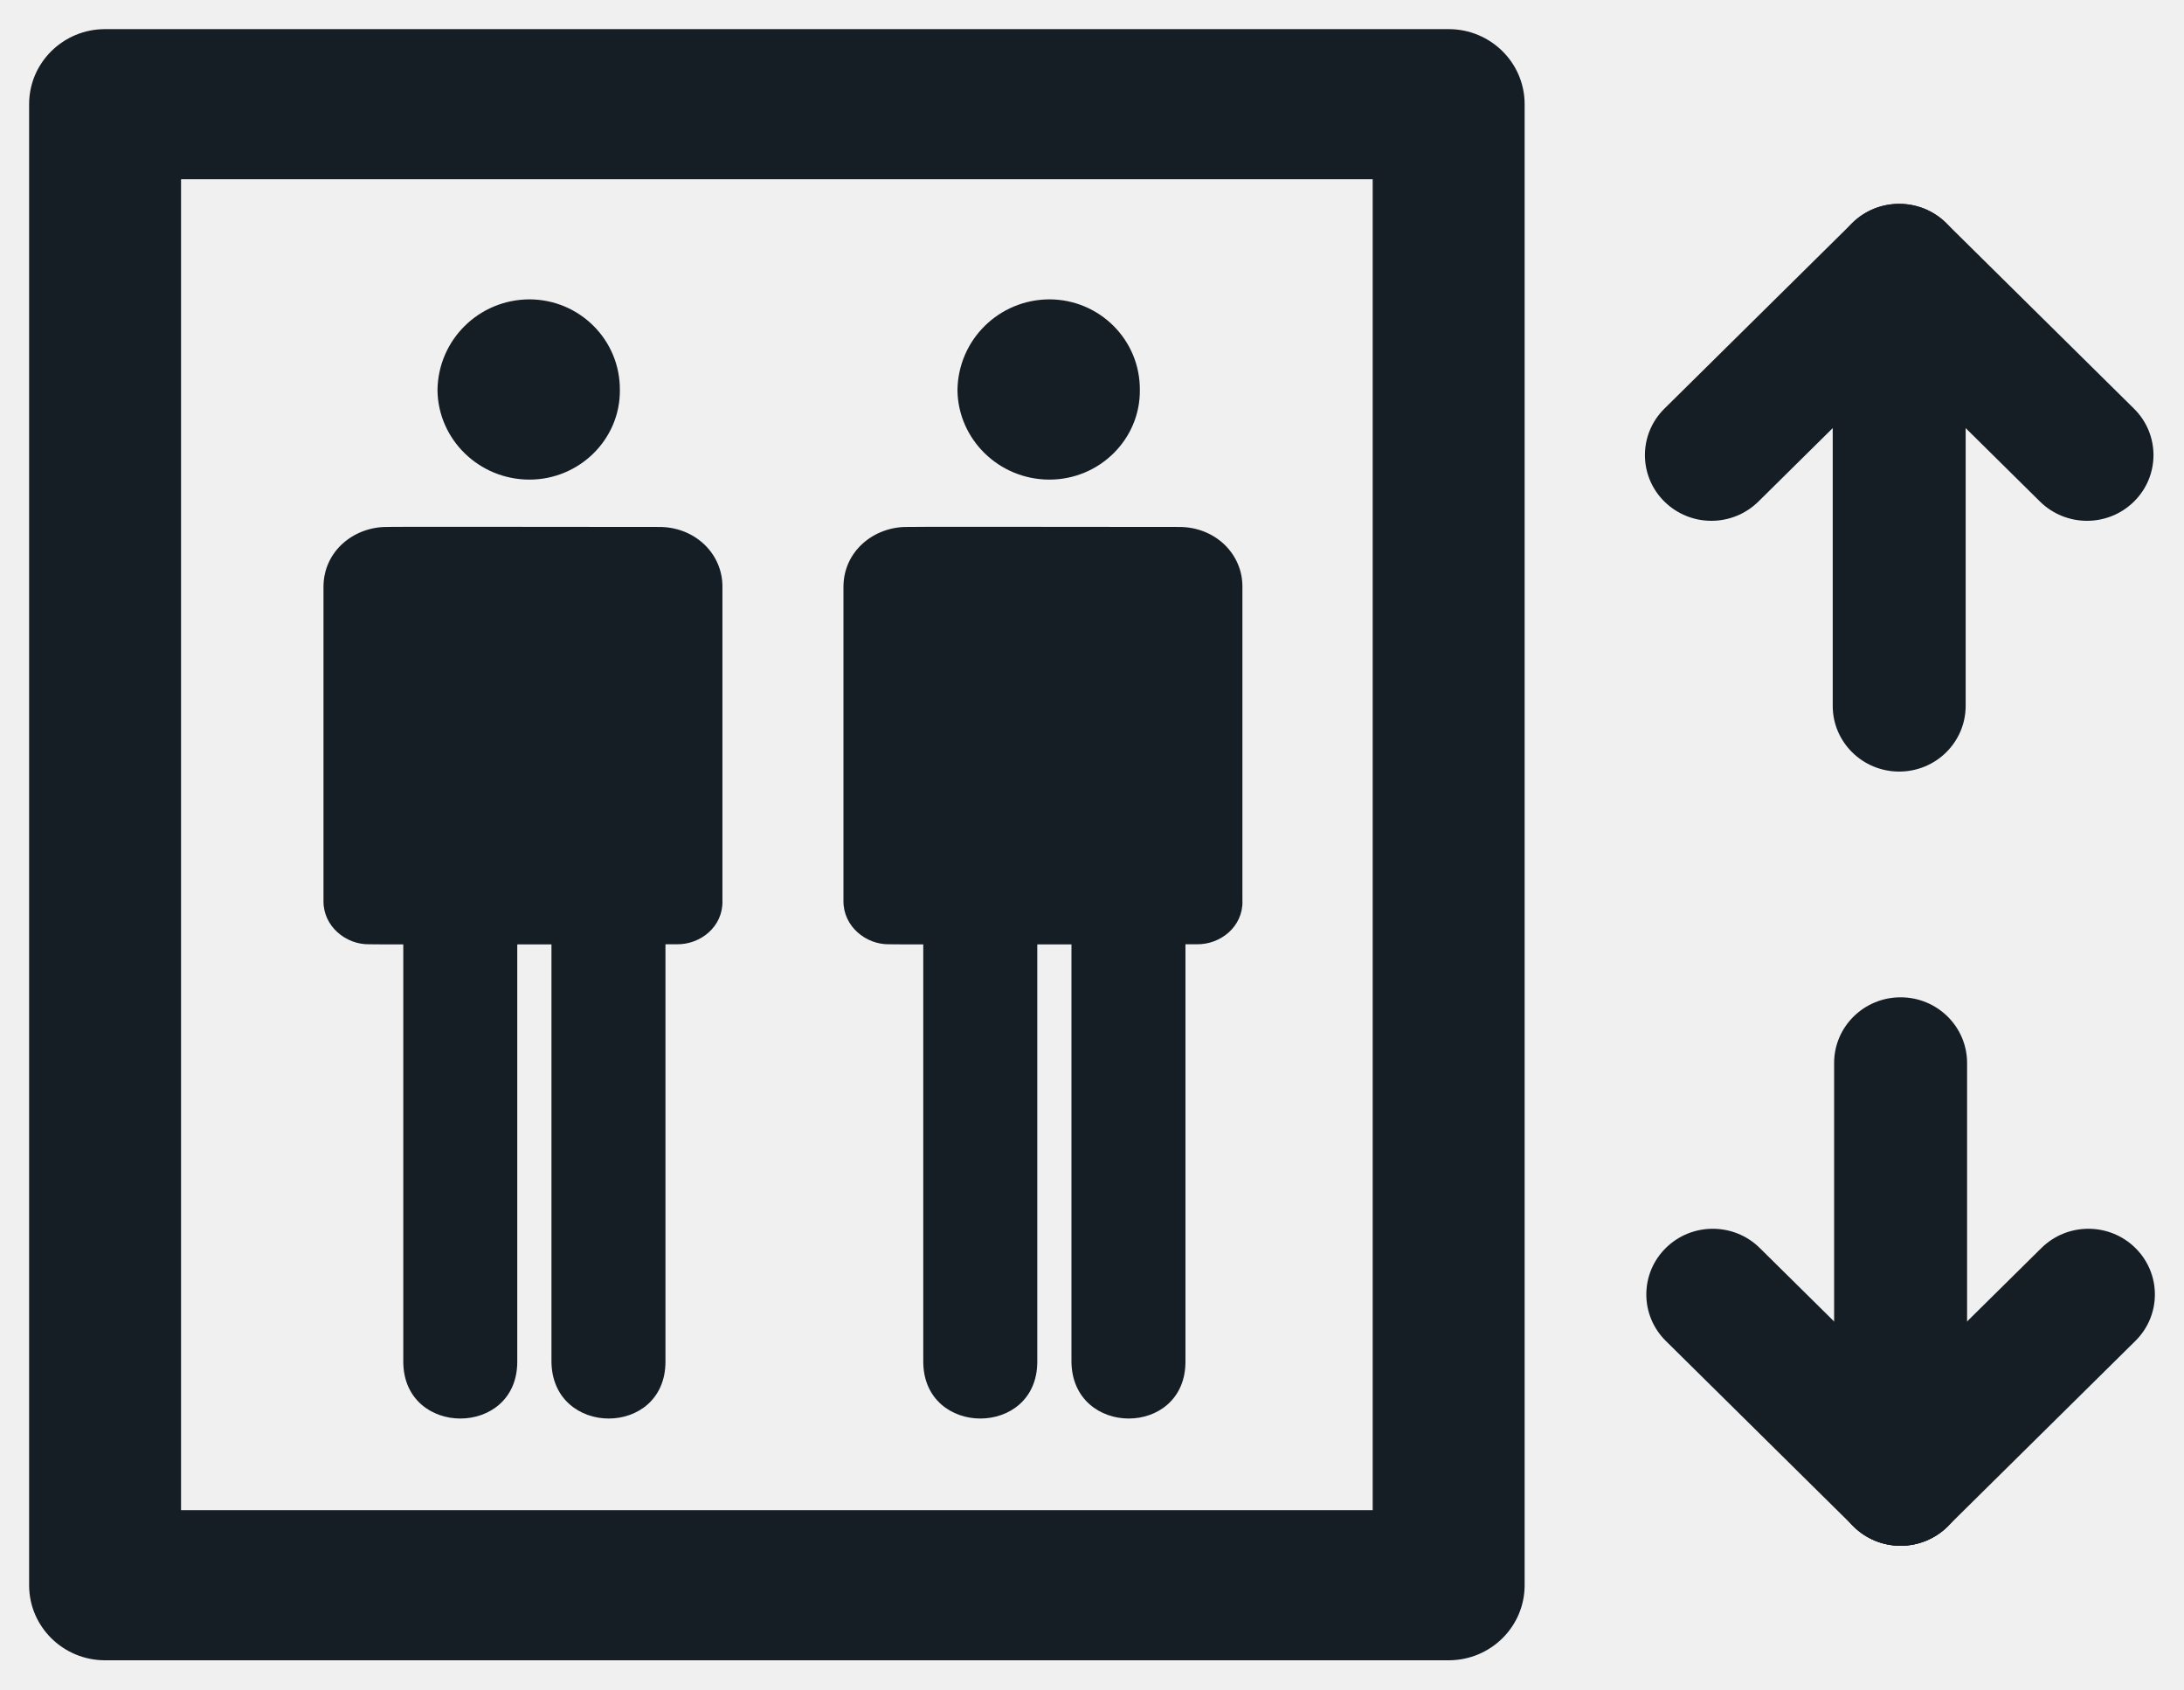
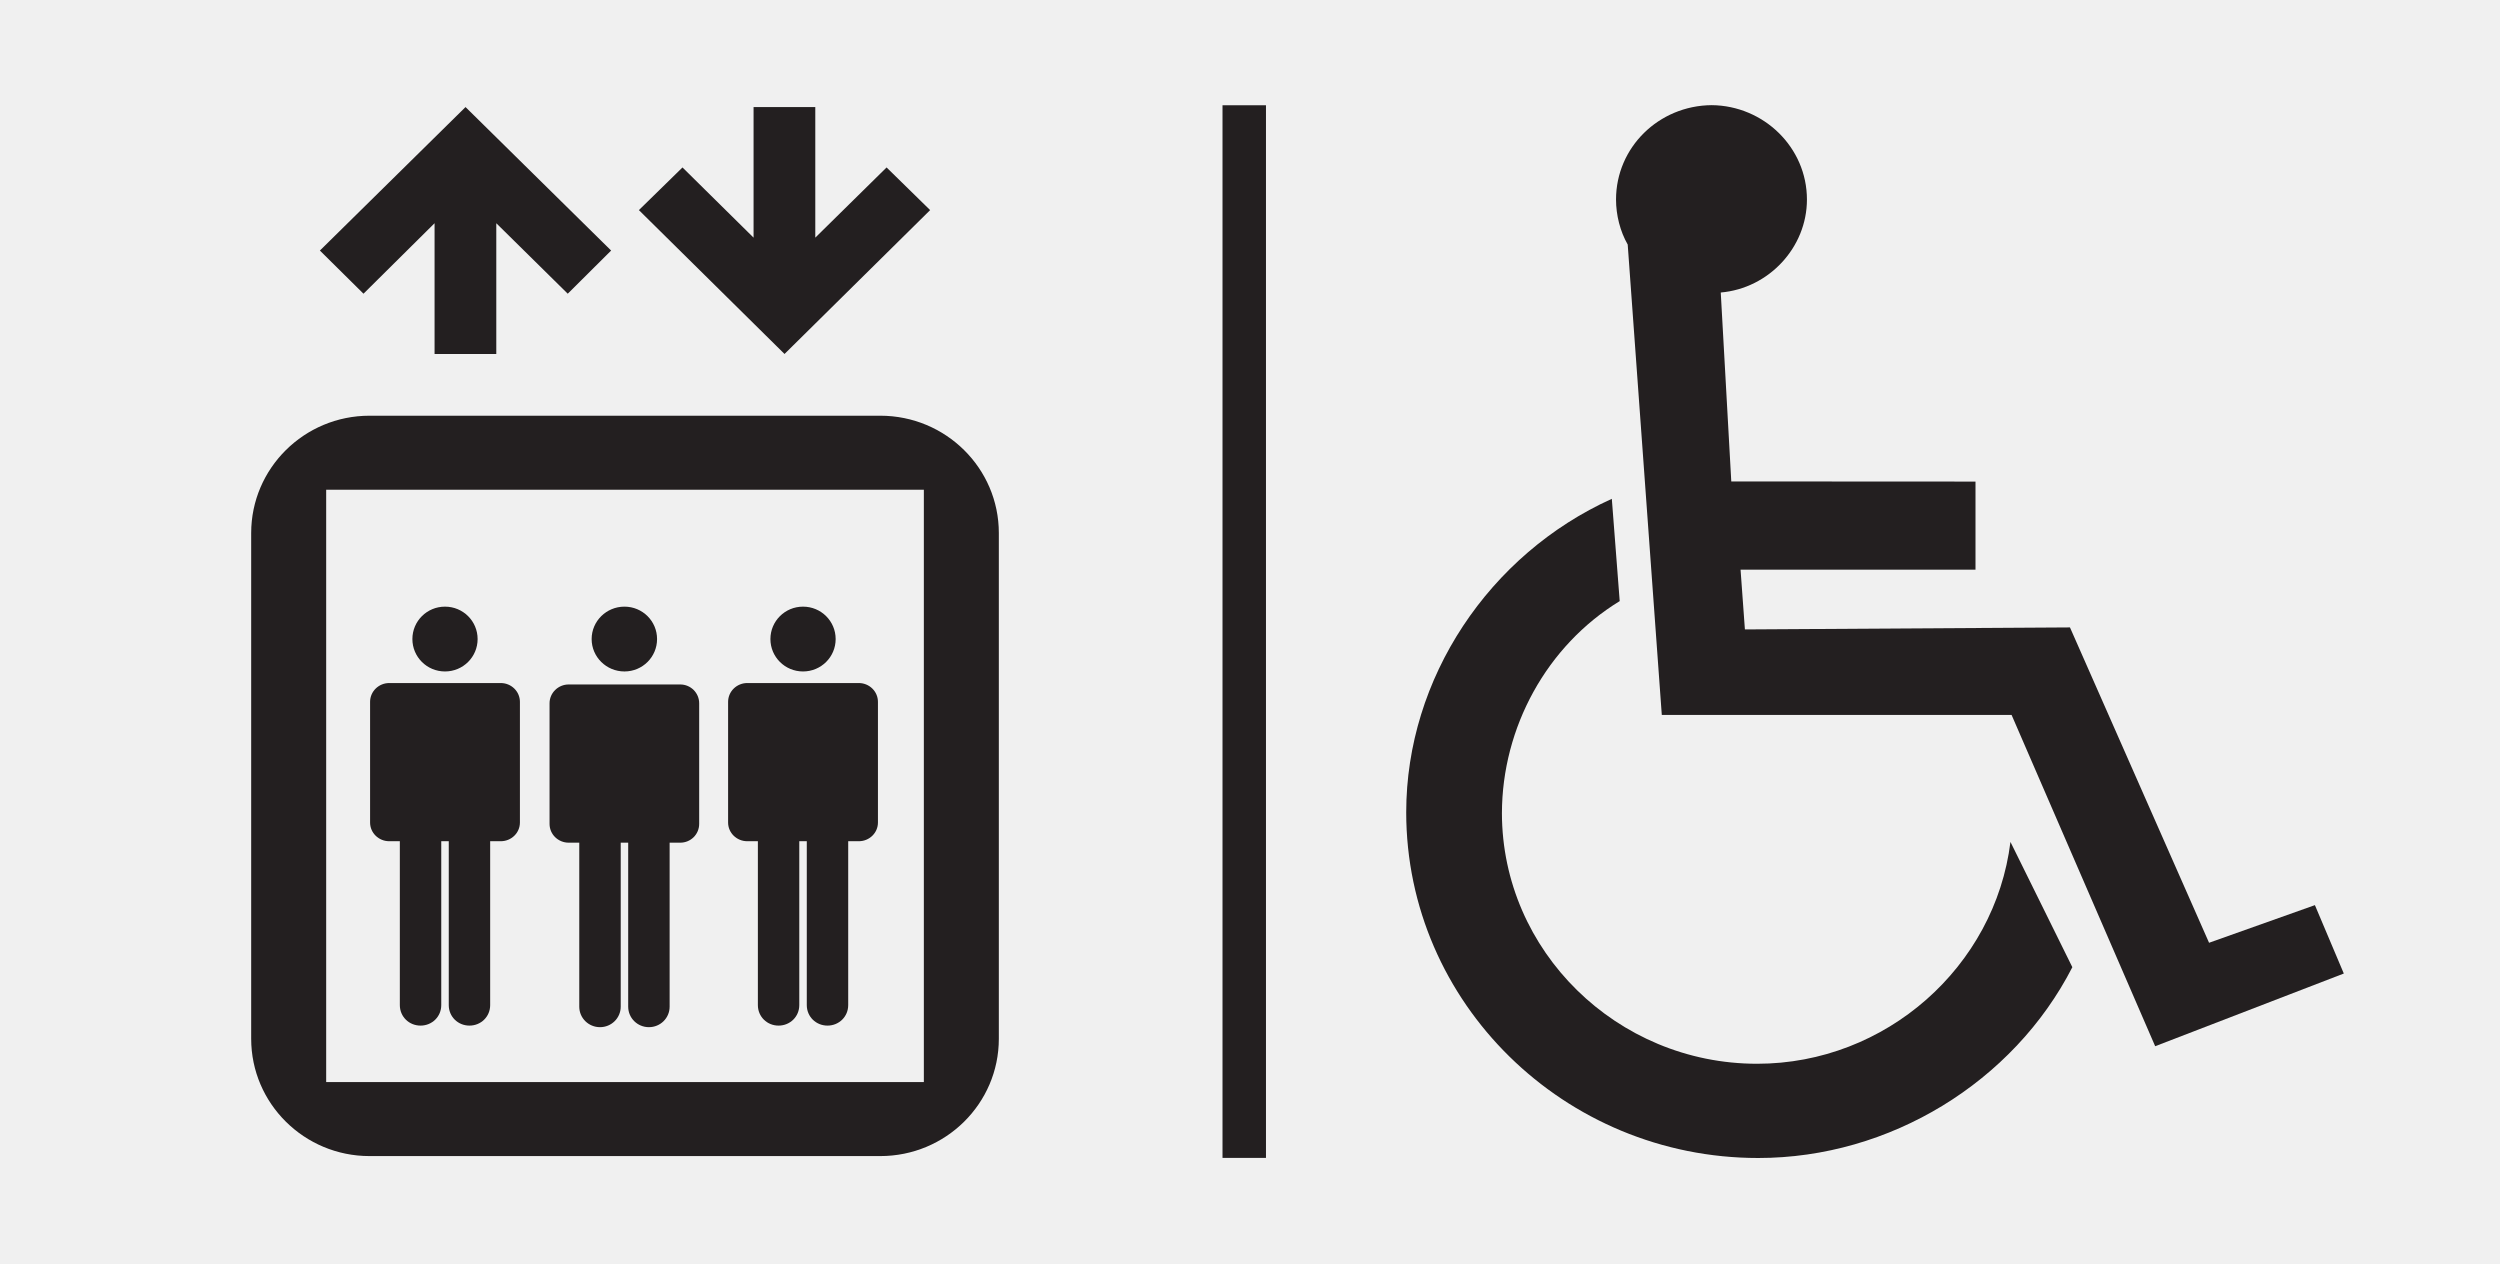
- <svg xmlns="http://www.w3.org/2000/svg" xmlns:xlink="http://www.w3.org/1999/xlink" width="75px" height="58px" viewBox="0 0 75 58" version="1.1">
-   <defs>
-     <path d="M0,0 L0,14.71 C0.025,17.315 3.917,17.315 3.915,14.71 L3.915,14.71 L3.915,0 L0,0 Z" id="path-1" />
-     <path d="M0,0 L0,14.722 C0.016,17.311 3.909,17.311 3.915,14.722 L3.915,14.722 L3.915,0 L0,0 Z" id="path-3" />
-     <path d="M2.196,0.006 C1.046,-0.007 -0.005,0.839 0,2.073 L0,2.073 L0,12.854 C-0.004,13.718 0.768,14.346 1.569,14.333 L1.569,14.333 C1.609,14.346 12.134,14.333 12.134,14.333 L12.134,14.333 C12.953,14.345 13.717,13.726 13.702,12.854 L13.702,12.854 L13.7,12.854 L13.7,2.073 C13.715,0.934 12.762,-0.007 11.504,0.006 L11.504,0.006 C11.504,0.006 7.361,0 4.603,0 L4.603,0 C3.224,0 2.192,0.002 2.196,0.006 L2.196,0.006 Z" id="path-5" />
-     <path d="M0,3.119 C0.02,4.804 1.422,6.188 3.159,6.188 L3.159,6.188 C4.875,6.188 6.277,4.804 6.263,3.119 L6.263,3.119 C6.278,1.388 4.875,0.004 3.159,0 L3.159,0 C1.422,0.005 0.02,1.39 0,3.119 L0,3.119 Z" id="path-7" />
-     <path d="M0,0 L0,14.71 C0.025,17.315 3.917,17.315 3.915,14.71 L3.915,14.71 L3.915,0 L0,0 Z" id="path-9" />
-     <path d="M0,0 L0,14.722 C0.015,17.311 3.908,17.311 3.914,14.722 L3.914,14.722 L3.914,0 L0,0 Z" id="path-11" />
-     <path d="M2.196,0.006 C1.045,-0.007 -0.005,0.839 0,2.073 L0,2.073 L0,12.854 C-0.005,13.718 0.768,14.346 1.568,14.333 L1.568,14.333 C1.609,14.346 12.133,14.333 12.133,14.333 L12.133,14.333 C12.952,14.345 13.716,13.726 13.701,12.854 L13.701,12.854 L13.7,12.854 L13.7,2.073 C13.715,0.934 12.761,-0.007 11.504,0.006 L11.504,0.006 C11.504,0.006 7.361,0 4.602,0 L4.602,0 C3.224,0 2.191,0.002 2.196,0.006 L2.196,0.006 Z" id="path-13" />
-     <path d="M0,3.119 C0.019,4.804 1.421,6.188 3.159,6.188 L3.159,6.188 C4.874,6.188 6.276,4.804 6.263,3.119 L6.263,3.119 C6.277,1.388 4.874,0.004 3.159,0 L3.159,0 C1.421,0.005 0.019,1.39 0,3.119 L0,3.119 Z" id="path-15" />
-   </defs>
-   <g id="Elevator-Icon" stroke="none" stroke-width="1" fill="none" fill-rule="evenodd">
-     <g id="Group-34" transform="translate(1, 1)">
-       <g id="Group-3" transform="translate(35.79446, 31.0363)">
-         <mask id="mask-2" fill="white">
-           <use xlink:href="#path-1" />
-         </mask>
-         <g id="Clip-2" />
-         <polygon id="Fill-1" fill="#161E25" mask="url(#mask-2)" points="-2.086 18.725 6.001 18.725 6.001 -2.062 -2.086 -2.062" />
+ <svg xmlns="http://www.w3.org/2000/svg" width="190px" height="96px" viewBox="0 0 190 96" version="1.1">
+   <g id="Icon-Sketche" stroke="none" stroke-width="1" fill="none" fill-rule="evenodd">
+     <g id="Group-16-Copy-10">
+       <g id="Group">
+         <polygon id="Fill-1" fill="#008EAA" opacity="0" points="0 96 95 96 95 0 0 0" />
+         <polygon id="Fill-2" fill="#231F20" points="57.271 8.137 57.271 18.061 51.869 12.726 48.556 15.968 59.624 26.902 70.69 15.968 67.38 12.726 61.962 18.061 61.962 8.137" />
+         <polygon id="Fill-3" fill="#231F20" points="37.718 26.902 37.718 16.965 43.149 22.322 46.446 19.042 35.38 8.137 24.312 19.042 27.625 22.322 33.027 16.965 33.027 26.902" />
+         <g id="Group-8" transform="translate(19.08963, 31.59408)" fill="#231F20">
+           <path d="M28.369,19.437 C29.742,19.437 30.847,18.335 30.847,16.974 C30.847,15.612 29.742,14.511 28.369,14.511 C26.995,14.511 25.875,15.612 25.875,16.974 C25.875,18.335 26.995,19.437 28.369,19.437 L28.369,19.437 Z M14.73,19.437 C16.104,19.437 17.209,18.335 17.209,16.974 C17.209,15.612 16.104,14.511 14.73,14.511 C13.358,14.511 12.252,15.612 12.252,16.974 C12.252,18.335 13.358,19.437 14.73,19.437 L14.73,19.437 Z M18.967,32.339 C19.772,32.339 20.424,31.705 20.424,30.918 L20.424,21.746 C20.424,20.959 19.772,20.317 18.967,20.317 L10.494,20.317 C9.69,20.317 9.037,20.959 9.037,21.746 L9.037,30.918 C9.037,31.705 9.69,32.339 10.494,32.339 L11.298,32.339 L11.298,44.794 C11.298,45.675 12.001,46.352 12.872,46.352 C13.743,46.352 14.446,45.675 14.446,44.794 L14.446,32.339 L15.016,32.339 L15.016,44.794 C15.016,45.675 15.718,46.352 16.589,46.352 C17.461,46.352 18.163,45.675 18.163,44.794 L18.163,32.339 L18.967,32.339 Z M41.94,19.437 C43.314,19.437 44.42,18.335 44.42,16.974 C44.42,15.612 43.314,14.511 41.94,14.511 C40.568,14.511 39.462,15.612 39.462,16.974 C39.462,18.335 40.568,19.437 41.94,19.437 L41.94,19.437 Z M37.703,32.339 L38.509,32.339 L38.509,44.794 C38.509,45.675 39.211,46.352 40.08,46.352 C40.952,46.352 41.656,45.675 41.656,44.794 L41.656,32.339 L42.226,32.339 L42.226,44.794 C42.226,45.675 42.928,46.352 43.8,46.352 C44.669,46.352 45.374,45.675 45.374,44.794 L45.374,32.339 L46.178,32.339 C46.982,32.339 47.634,31.705 47.634,30.918 L47.634,21.746 C47.634,20.959 46.982,20.317 46.178,20.317 L37.703,20.317 C36.9,20.317 36.246,20.959 36.246,21.746 L36.246,30.918 C36.246,31.705 36.9,32.339 37.703,32.339 L37.703,32.339 Z M5.7,50.645 L51.123,50.645 L51.123,5.624 L5.7,5.624 L5.7,50.645 Z M47.813,56.268 C52.785,56.268 56.822,52.276 56.822,47.35 L56.822,8.919 C56.822,3.993 52.785,0 47.813,0 L8.993,0 C4.036,0 0,3.993 0,8.919 L0,47.35 C0,52.276 4.036,56.268 8.993,56.268 L47.813,56.268 Z" id="Fill-4" />
+           <path d="M32.606,32.45 C33.41,32.45 34.048,31.815 34.048,31.018 L34.048,21.857 C34.048,21.069 33.41,20.425 32.606,20.425 L24.133,20.425 C23.329,20.425 22.676,21.069 22.676,21.857 L22.676,31.018 C22.676,31.815 23.329,32.45 24.133,32.45 L24.935,32.45 L24.935,44.914 C24.935,45.777 25.64,46.471 26.511,46.471 C27.38,46.471 28.085,45.777 28.085,44.914 L28.085,32.45 L28.653,32.45 L28.653,44.914 C28.653,45.777 29.357,46.471 30.228,46.471 C31.1,46.471 31.802,45.777 31.802,44.914 L31.802,32.45 L32.606,32.45 Z" id="Fill-6" />
+         </g>
      </g>
-       <g id="Group-6" transform="translate(30.70556, 31.0363)">
-         <mask id="mask-4" fill="white">
-           <use xlink:href="#path-3" />
-         </mask>
-         <g id="Clip-5" />
-         <polygon id="Fill-4" fill="#161E25" mask="url(#mask-4)" points="-2.086 18.725 6.001 18.725 6.001 -2.062 -2.086 -2.062" />
+       <g id="Group-2" transform="translate(95, 0)">
+         <polygon id="Fill-9" fill="#008EAA" opacity="0" points="0 96 95 96 95 0 0 0" />
+         <g id="Group-14" transform="translate(11.87231, 7.991855)" fill="#231F20">
+           <path d="M23.905,14.239 C27.563,13.923 30.455,10.81 30.455,7.174 C30.455,3.212 27.169,0.033 23.212,0 C19.189,0.033 15.946,3.212 15.946,7.174 C15.946,8.353 16.257,9.588 16.833,10.593 L19.424,46.342 L46.008,46.342 L56.921,71.521 L71.257,65.996 L69.06,60.798 L61.016,63.659 L50.445,39.692 L25.74,39.845 L25.41,35.303 L43.266,35.303 L43.266,28.608 L24.705,28.598 L23.905,14.239 Z" id="Fill-10" />
+           <path d="M50.626,65.515 C46.147,74.25 36.758,80.016 26.754,80.016 C12.01,80.016 0,68.222 0,53.745 C0,43.546 6.305,34.134 15.626,29.919 L16.225,37.693 C10.676,41.079 7.285,47.302 7.274,53.811 C7.285,64.27 16,72.854 26.667,72.854 C36.461,72.854 44.75,65.472 45.922,55.993 L50.626,65.515 Z" id="Fill-12" />
+         </g>
      </g>
-       <g id="Group-9" transform="translate(27.96512, 17.08511)">
-         <mask id="mask-6" fill="white">
-           <use xlink:href="#path-5" />
-         </mask>
-         <g id="Clip-8" />
-         <polygon id="Fill-7" fill="#161E25" mask="url(#mask-6)" points="-2.086 16.4 15.788 16.4 15.788 -2.062 -2.086 -2.062" />
-       </g>
-       <g id="Group-12" transform="translate(31.88013, 9.277386)">
-         <mask id="mask-8" fill="white">
-           <use xlink:href="#path-7" />
-         </mask>
-         <g id="Clip-11" />
-         <polygon id="Fill-10" fill="#161E25" mask="url(#mask-8)" points="-2.086 7.739 8.35 7.739 8.35 -2.838 -2.086 -2.838" />
-       </g>
-       <g id="Group-15" transform="translate(17.93734, 31.0363)">
-         <mask id="mask-10" fill="white">
-           <use xlink:href="#path-9" />
-         </mask>
-         <g id="Clip-14" />
-         <polygon id="Fill-13" fill="#161E25" mask="url(#mask-10)" points="-2.086 18.725 6.001 18.725 6.001 -2.062 -2.086 -2.062" />
-       </g>
-       <g id="Group-18" transform="translate(12.84909, 31.0363)">
-         <mask id="mask-12" fill="white">
-           <use xlink:href="#path-11" />
-         </mask>
-         <g id="Clip-17" />
-         <polygon id="Fill-16" fill="#161E25" mask="url(#mask-12)" points="-2.087 18.725 6.001 18.725 6.001 -2.062 -2.087 -2.062" />
-       </g>
-       <g id="Group-21" transform="translate(10.10865, 17.08511)">
-         <mask id="mask-14" fill="white">
-           <use xlink:href="#path-13" />
-         </mask>
-         <g id="Clip-20" />
-         <polygon id="Fill-19" fill="#161E25" mask="url(#mask-14)" points="-2.087 16.4 15.787 16.4 15.787 -2.062 -2.087 -2.062" />
-       </g>
-       <g id="Group-24" transform="translate(14.02366, 9.277386)">
-         <mask id="mask-16" fill="white">
-           <use xlink:href="#path-15" />
-         </mask>
-         <g id="Clip-23" />
-         <polygon id="Fill-22" fill="#161E25" mask="url(#mask-16)" points="-2.087 8.383 8.349 8.383 8.349 -2.194 -2.087 -2.194" />
-       </g>
-       <g id="Group-33" fill="#161E25">
-         <path d="M5.217,50.846 L46.139,50.846 L46.139,5.154 L5.217,5.154 L5.217,50.846 Z M48.748,56 L2.609,56 C1.168,56 0,54.846 0,53.423 L0,2.577 C0,1.154 1.168,0 2.609,0 L48.748,0 C50.189,0 51.357,1.154 51.357,2.577 L51.357,53.423 C51.357,54.846 50.189,56 48.748,56 L48.748,56 Z" id="Fill-25" />
-         <path d="M64.268,52.068 C63.007,52.068 61.985,51.058 61.985,49.812 L61.985,35.494 C61.985,34.249 63.007,33.239 64.268,33.239 C65.529,33.239 66.551,34.249 66.551,35.494 L66.551,49.812 C66.551,51.058 65.529,52.068 64.268,52.068" id="Fill-27" />
-         <path d="M64.22,25.489 C62.959,25.489 61.937,24.479 61.937,23.234 L61.937,8.915 C61.937,7.67 62.959,6.66 64.22,6.66 C65.481,6.66 66.502,7.67 66.502,8.915 L66.502,23.234 C66.502,24.479 65.481,25.489 64.22,25.489" id="Fill-28" />
-         <path d="M64.268,52.068 C63.684,52.068 63.099,51.847 62.653,51.407 L56.204,45.035 C55.313,44.154 55.313,42.726 56.204,41.846 C57.095,40.965 58.541,40.965 59.432,41.846 L65.882,48.218 C66.774,49.099 66.774,50.526 65.882,51.407 C65.436,51.847 64.852,52.068 64.268,52.068" id="Fill-29" />
-         <path d="M64.268,52.068 C63.684,52.068 63.099,51.847 62.653,51.407 C61.762,50.526 61.762,49.099 62.653,48.218 L69.103,41.846 C69.995,40.965 71.44,40.965 72.331,41.846 C73.223,42.726 73.223,44.154 72.331,45.035 L65.882,51.407 C65.436,51.847 64.852,52.068 64.268,52.068" id="Fill-30" />
-         <path d="M57.77,16.88 C57.186,16.88 56.602,16.659 56.156,16.219 C55.265,15.339 55.265,13.911 56.156,13.03 L62.606,6.658 C63.497,5.778 64.942,5.778 65.833,6.658 C66.725,7.539 66.725,8.966 65.834,9.847 L59.385,16.219 C58.938,16.659 58.355,16.88 57.77,16.88" id="Fill-31" />
-         <path d="M70.669,16.88 C70.085,16.88 69.501,16.659 69.054,16.219 L62.606,9.847 C61.714,8.966 61.714,7.539 62.606,6.658 C63.497,5.778 64.943,5.778 65.834,6.658 L72.283,13.03 C73.175,13.911 73.175,15.339 72.283,16.219 C71.837,16.659 71.254,16.88 70.669,16.88" id="Fill-32" />
-       </g>
+       <polygon id="Stroke-15" fill="#231F20" fill-rule="nonzero" points="96.214 8 96.214 88 92.911 88 92.911 8" />
    </g>
  </g>
</svg>
